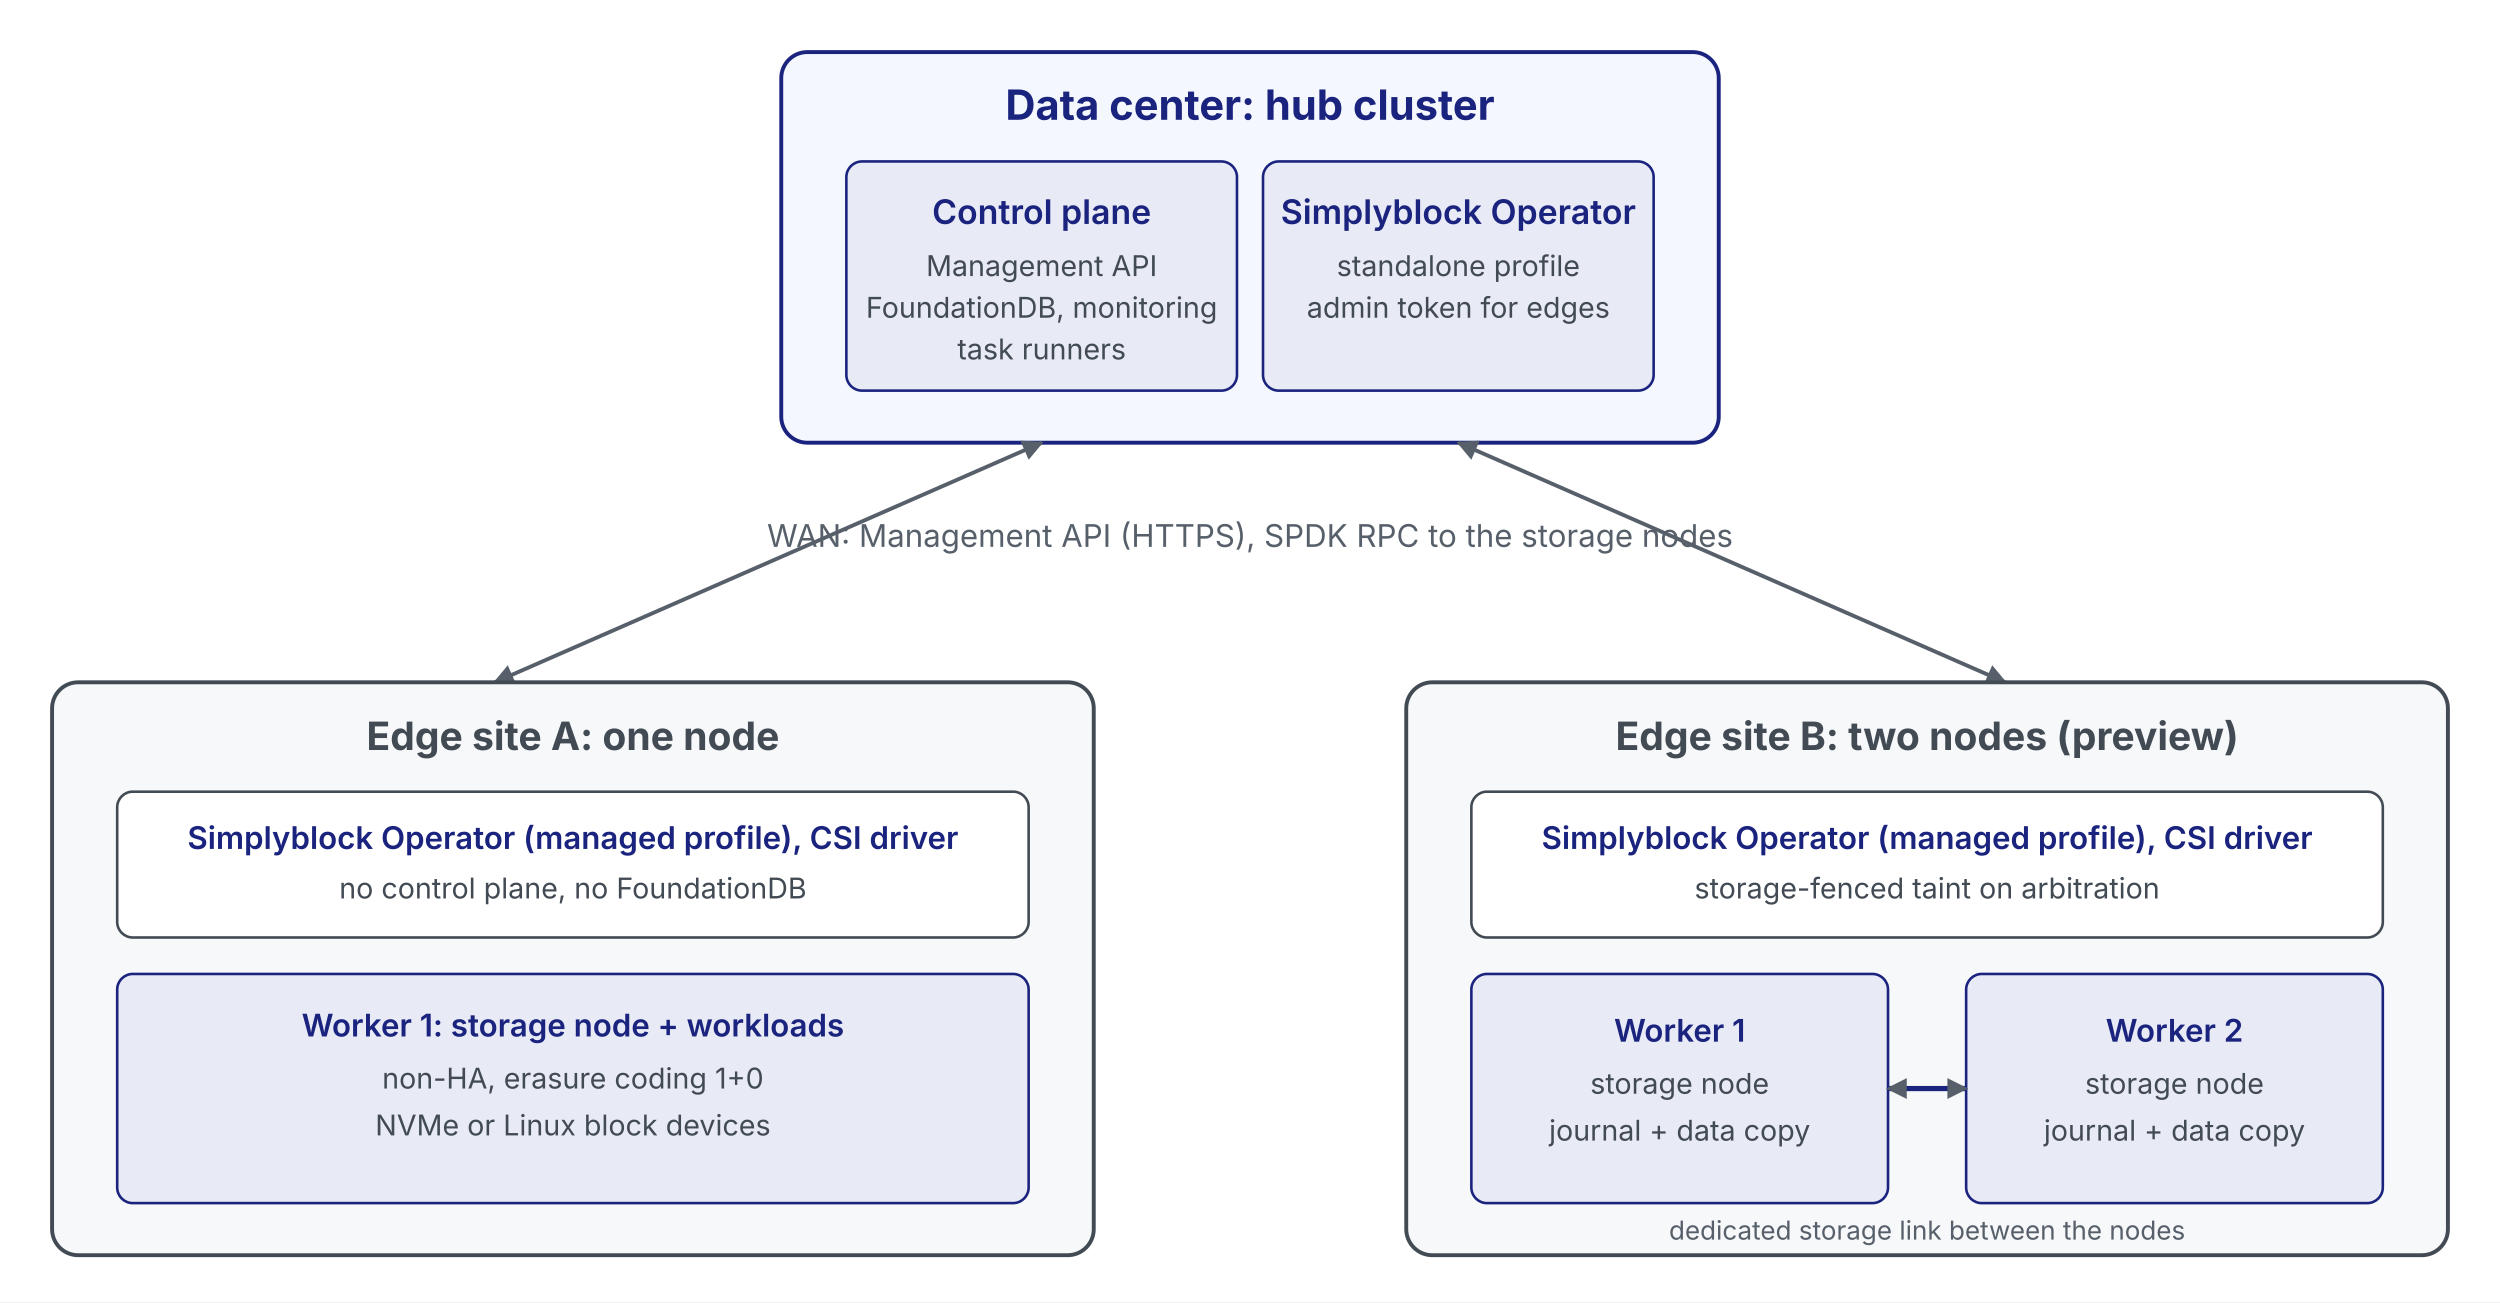
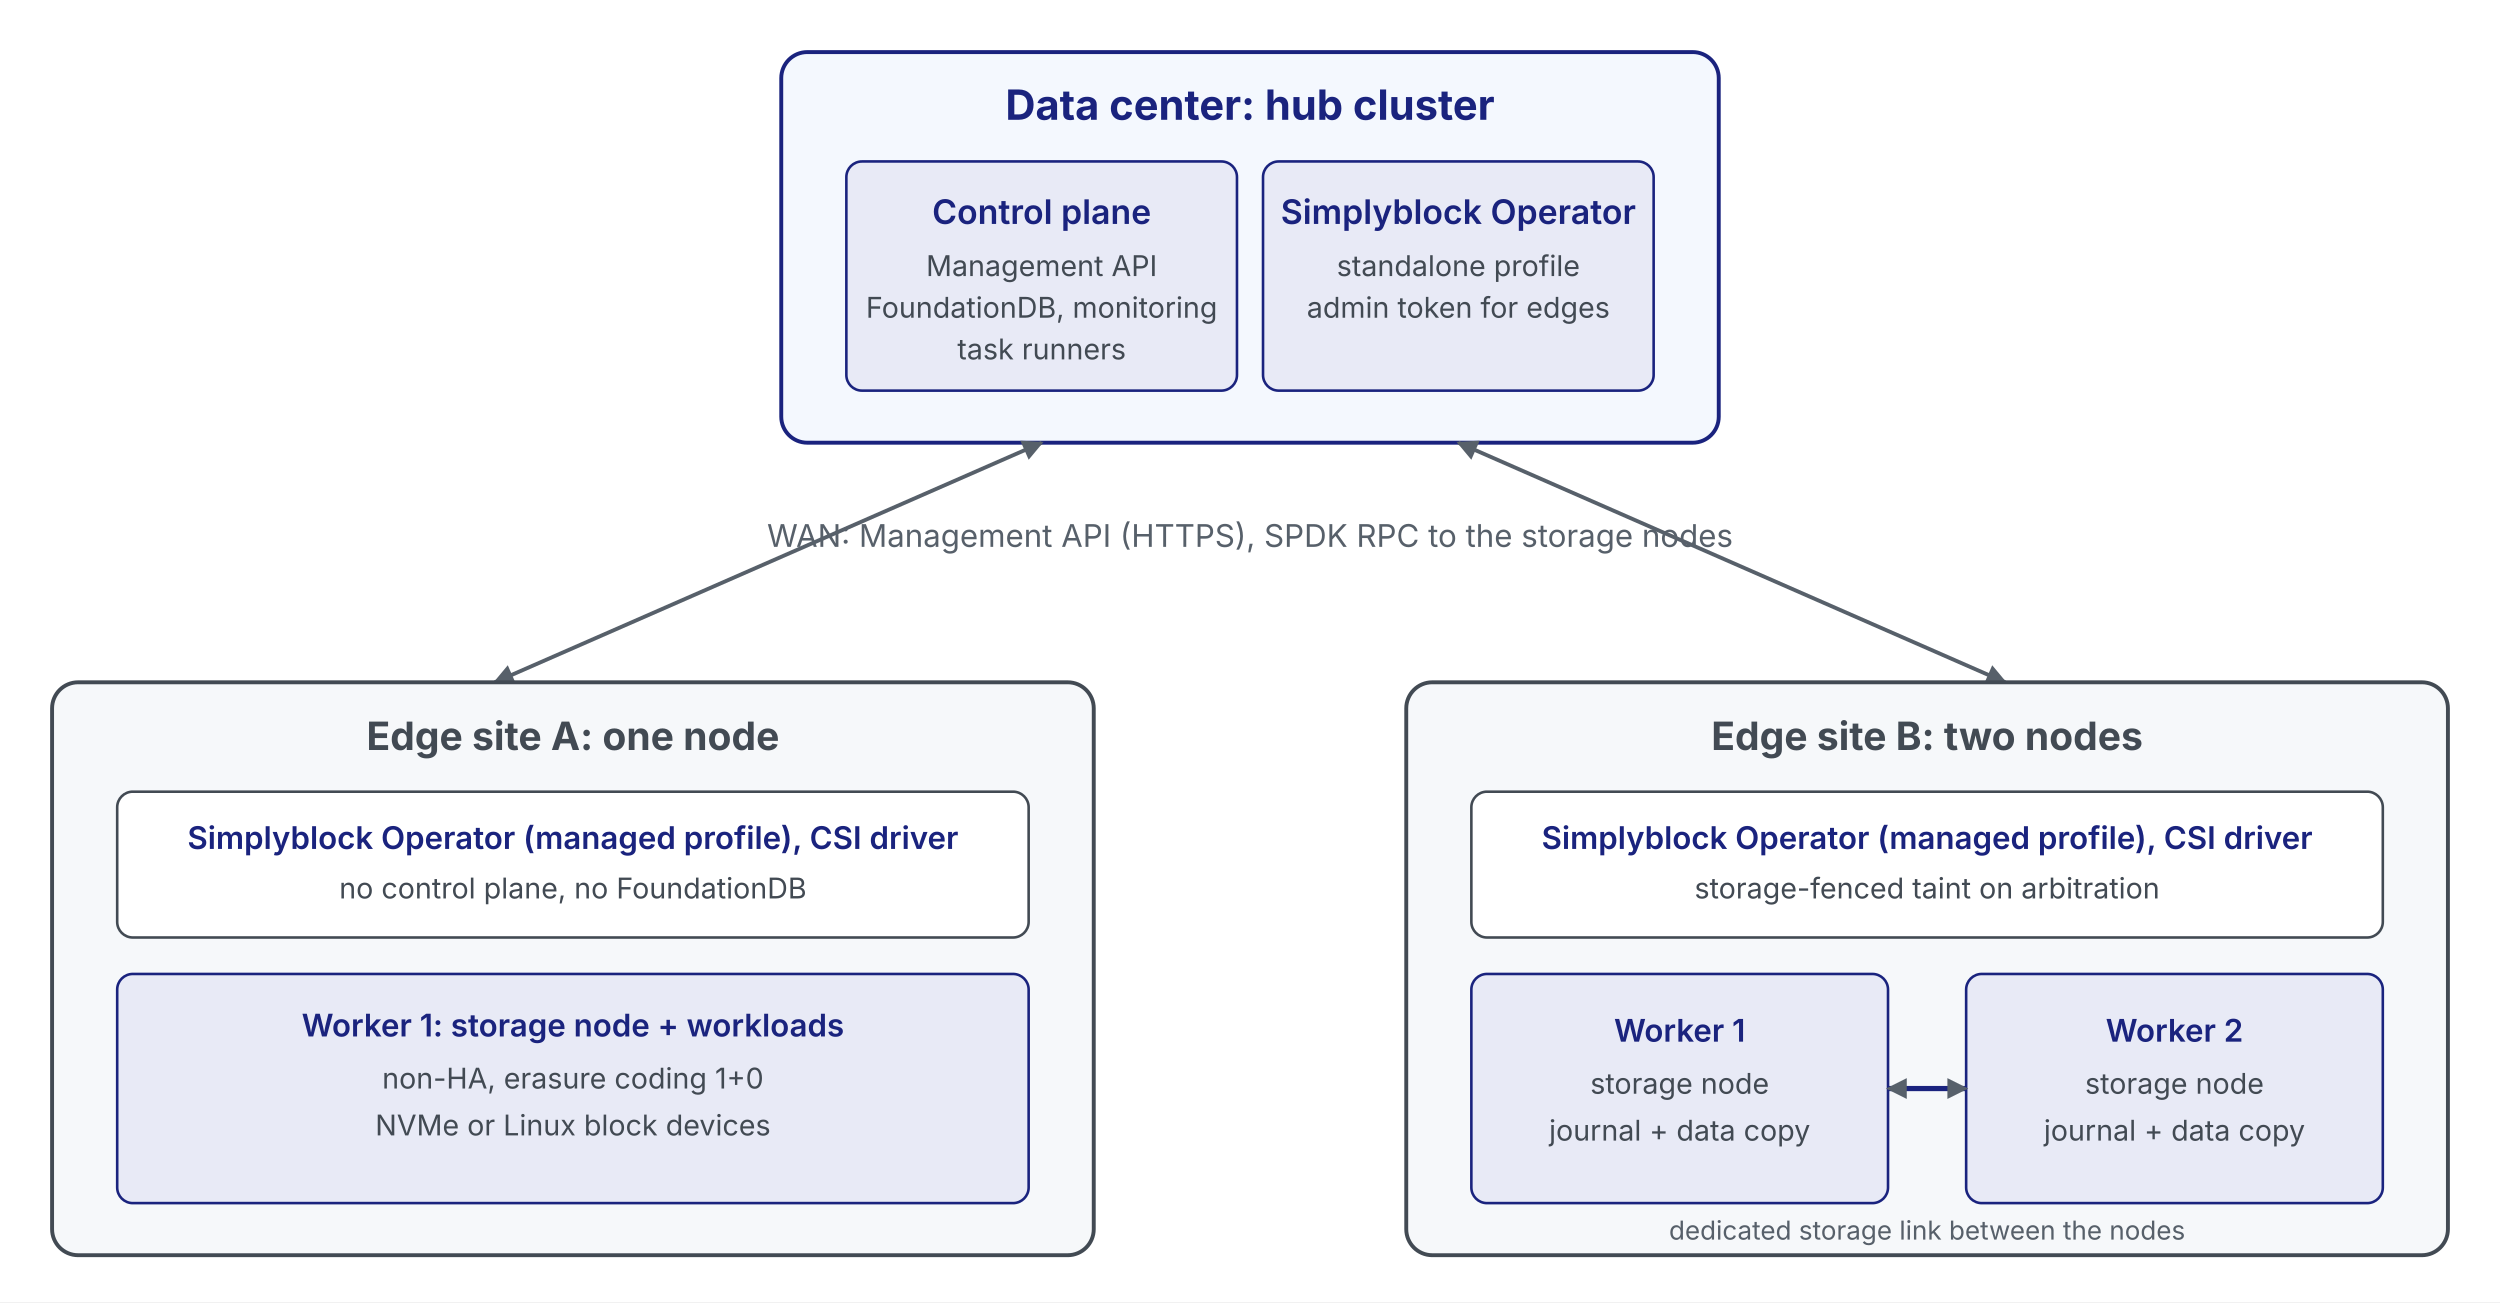
<svg xmlns="http://www.w3.org/2000/svg" width="960" height="500" viewBox="0 0 960 500" font-family="Inter, Helvetica, Arial, sans-serif" role="img" aria-labelledby="t">
  <defs>
    <marker id="arr" viewBox="0 0 10 10" refX="9" refY="5" markerWidth="8" markerHeight="8" markerUnits="userSpaceOnUse" orient="auto-start-reverse">
      <path d="M0,0 L10,5 L0,10 z" fill="#57606a" />
    </marker>
  </defs>
  <rect x="0" y="0" width="960" height="500" fill="#ffffff" />
  <rect x="300" y="20" width="360" height="150" rx="10" fill="#f4f8fe" stroke="#1a237e" stroke-width="1.5" />
  <text x="480" y="46" text-anchor="middle" font-size="16" font-weight="700" fill="#1a237e">Data center: hub cluster</text>
  <rect x="325" y="62" width="150" height="88" rx="6" fill="#e8eaf6" stroke="#1a237e" />
  <text x="400" y="86" text-anchor="middle" font-size="13" font-weight="600" fill="#1a237e">Control plane</text>
  <text x="400" y="106" text-anchor="middle" font-size="11" fill="#424a53">Management API</text>
  <text x="400" y="122" text-anchor="middle" font-size="11" fill="#424a53">FoundationDB, monitoring</text>
  <text x="400" y="138" text-anchor="middle" font-size="11" fill="#424a53">task runners</text>
  <rect x="485" y="62" width="150" height="88" rx="6" fill="#e8eaf6" stroke="#1a237e" />
  <text x="560" y="86" text-anchor="middle" font-size="13" font-weight="600" fill="#1a237e">Simplyblock Operator</text>
  <text x="560" y="106" text-anchor="middle" font-size="11" fill="#424a53">standalone profile</text>
  <text x="560" y="122" text-anchor="middle" font-size="11" fill="#424a53">admin token for edges</text>
  <text x="480" y="210" text-anchor="middle" font-size="12" fill="#57606a">WAN: Management API (HTTPS), SPDK RPC to the storage nodes</text>
  <line x1="400" y1="170" x2="190" y2="262" stroke="#57606a" stroke-width="1.5" marker-start="url(#arr)" marker-end="url(#arr)" />
  <line x1="560" y1="170" x2="770" y2="262" stroke="#57606a" stroke-width="1.5" marker-start="url(#arr)" marker-end="url(#arr)" />
  <rect x="20" y="262" width="400" height="220" rx="10" fill="#f6f8fa" stroke="#424a53" stroke-width="1.5" />
  <text x="220" y="288" text-anchor="middle" font-size="15" font-weight="700" fill="#424a53">Edge site A: one node</text>
  <rect x="45" y="304" width="350" height="56" rx="6" fill="#ffffff" stroke="#424a53" />
  <text x="220" y="326" text-anchor="middle" font-size="12" font-weight="600" fill="#1a237e">Simplyblock Operator (managed profile), CSI driver</text>
  <text x="220" y="345" text-anchor="middle" font-size="11" fill="#424a53">no control plane, no FoundationDB</text>
  <rect x="45" y="374" width="350" height="88" rx="6" fill="#e8eaf6" stroke="#1a237e" />
  <text x="220" y="398" text-anchor="middle" font-size="12" font-weight="600" fill="#1a237e">Worker 1: storage node + workloads</text>
  <text x="220" y="418" text-anchor="middle" font-size="11" fill="#424a53">non-HA, erasure coding 1+0</text>
  <text x="220" y="436" text-anchor="middle" font-size="11" fill="#424a53">NVMe or Linux block devices</text>
  <rect x="540" y="262" width="400" height="220" rx="10" fill="#f6f8fa" stroke="#424a53" stroke-width="1.5" />
-   <text x="740" y="288" text-anchor="middle" font-size="15" font-weight="700" fill="#424a53">Edge site B: two nodes (preview)</text>
+   <text x="740" y="288" text-anchor="middle" font-size="15" font-weight="700" fill="#424a53">Edge site B: two nodes</text>
  <rect x="565" y="304" width="350" height="56" rx="6" fill="#ffffff" stroke="#424a53" />
  <text x="740" y="326" text-anchor="middle" font-size="12" font-weight="600" fill="#1a237e">Simplyblock Operator (managed profile), CSI driver</text>
  <text x="740" y="345" text-anchor="middle" font-size="11" fill="#424a53">storage-fenced taint on arbitration</text>
  <rect x="565" y="374" width="160" height="88" rx="6" fill="#e8eaf6" stroke="#1a237e" />
  <text x="645" y="400" text-anchor="middle" font-size="12" font-weight="600" fill="#1a237e">Worker 1</text>
  <text x="645" y="420" text-anchor="middle" font-size="11" fill="#424a53">storage node</text>
  <text x="645" y="438" text-anchor="middle" font-size="11" fill="#424a53">journal + data copy</text>
  <rect x="755" y="374" width="160" height="88" rx="6" fill="#e8eaf6" stroke="#1a237e" />
  <text x="835" y="400" text-anchor="middle" font-size="12" font-weight="600" fill="#1a237e">Worker 2</text>
  <text x="835" y="420" text-anchor="middle" font-size="11" fill="#424a53">storage node</text>
  <text x="835" y="438" text-anchor="middle" font-size="11" fill="#424a53">journal + data copy</text>
  <line x1="725" y1="418" x2="755" y2="418" stroke="#1a237e" stroke-width="2" marker-start="url(#arr)" marker-end="url(#arr)" />
  <text x="740" y="476" text-anchor="middle" font-size="10" fill="#57606a">dedicated storage link between the nodes</text>
</svg>
